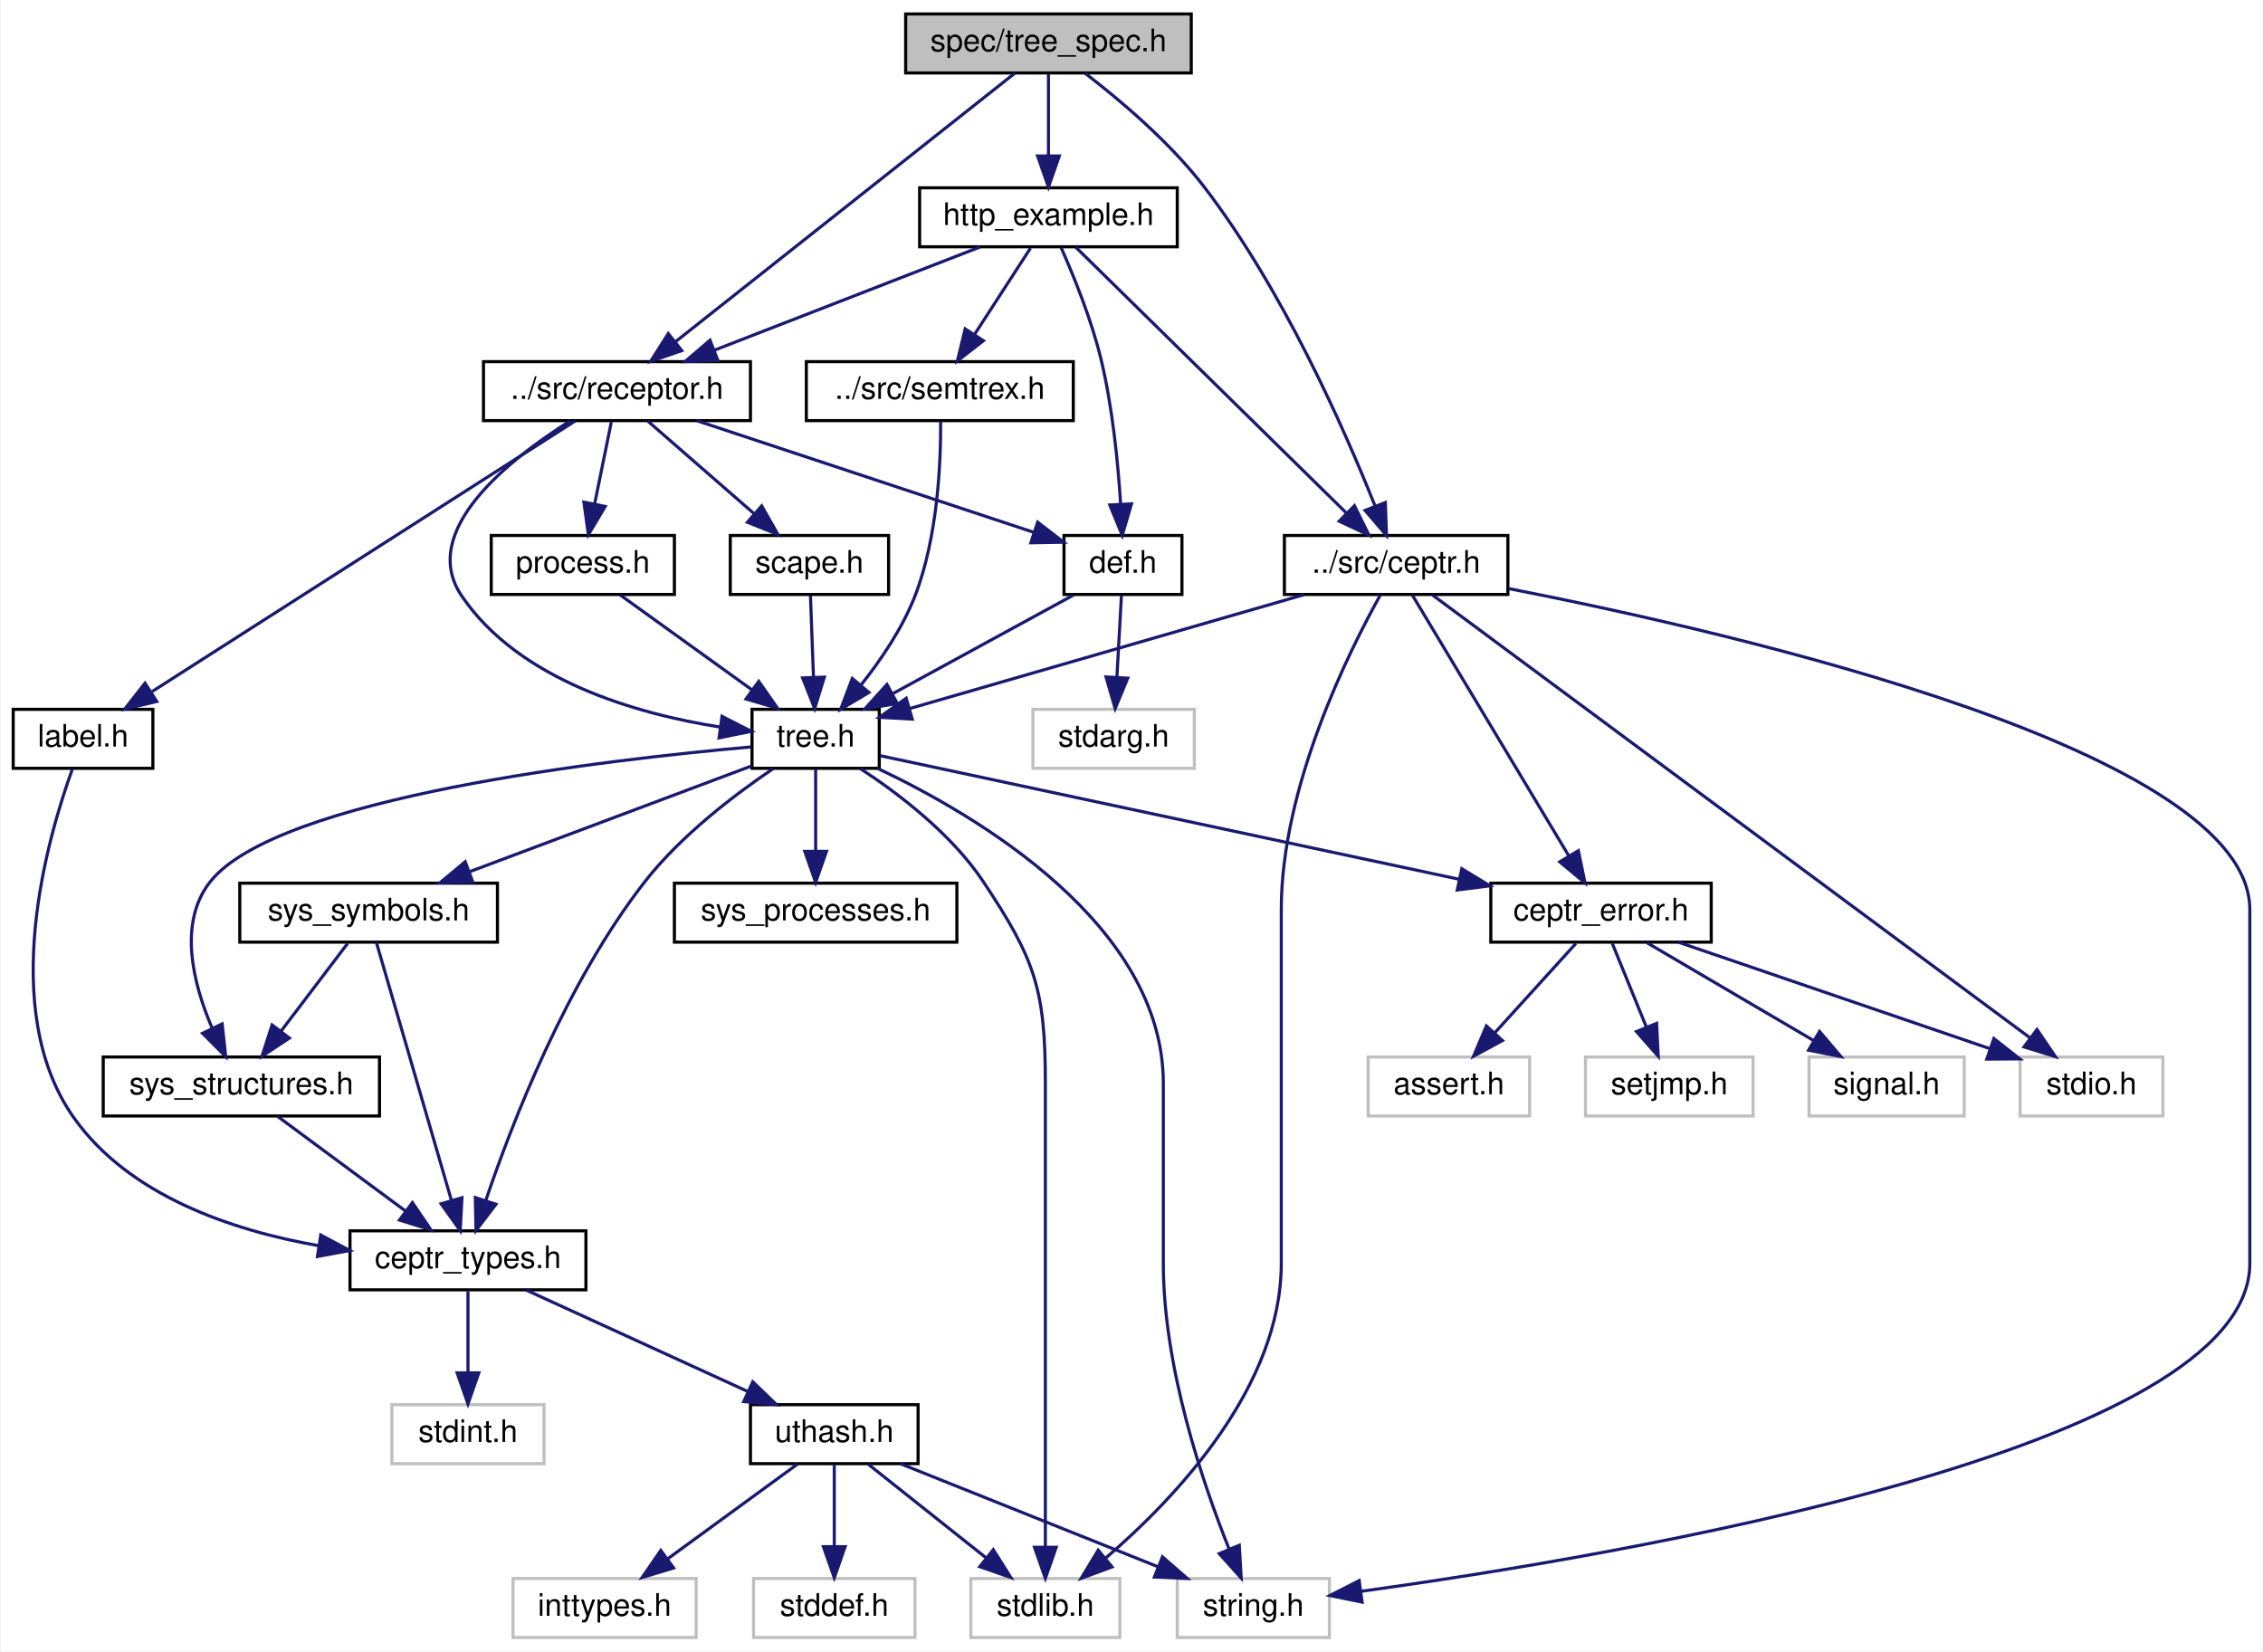
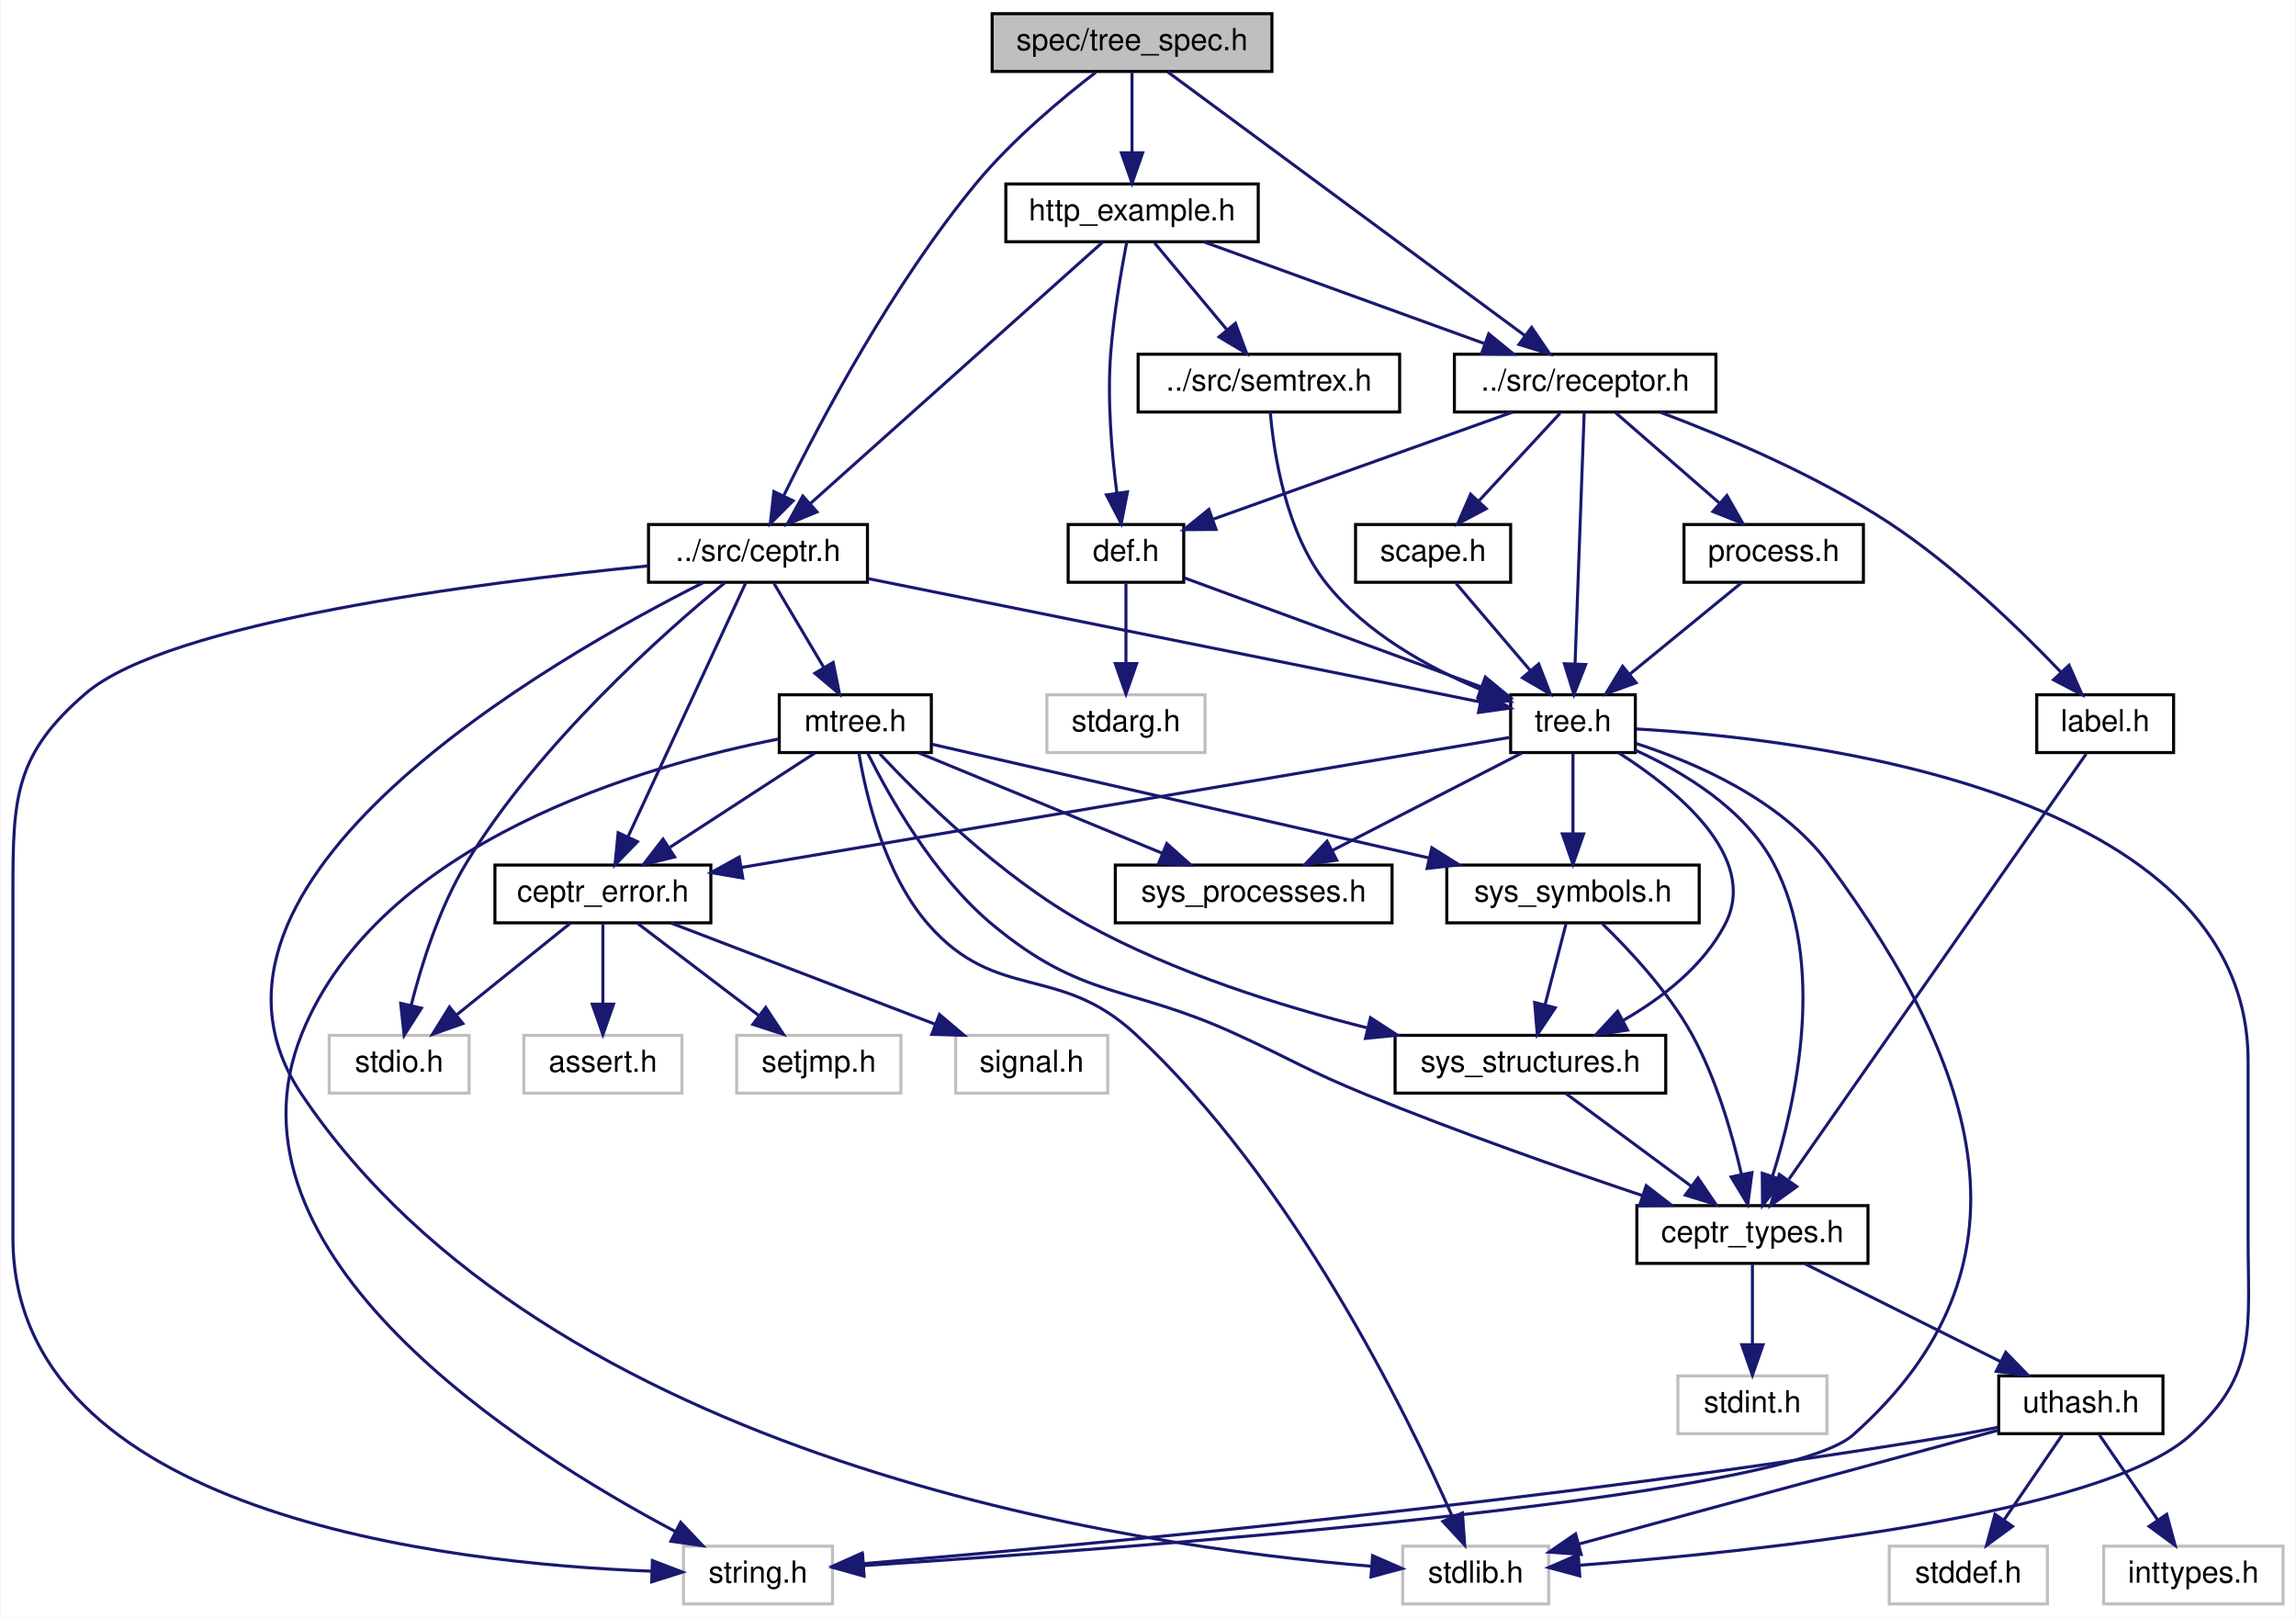
- <svg xmlns="http://www.w3.org/2000/svg" xmlns:xlink="http://www.w3.org/1999/xlink" width="729pt" height="532pt" viewBox="0.00 0.00 728.50 532.00">
+ <svg xmlns="http://www.w3.org/2000/svg" xmlns:xlink="http://www.w3.org/1999/xlink" width="755pt" height="532pt" viewBox="0.00 0.00 754.50 532.00">
  <g id="graph0" class="graph" transform="scale(1 1) rotate(0) translate(4 528)">
-     <polygon fill="white" stroke="none" points="-4,4 -4,-528 724.5,-528 724.5,4 -4,4" />
+     <polygon fill="white" stroke="none" points="-4,4 -4,-528 750.5,-528 750.5,4 -4,4" />
    <g id="node1" class="node">
-       <polygon fill="#bfbfbf" stroke="black" points="287.5,-504.5 287.5,-523.5 379.5,-523.5 379.5,-504.5 287.5,-504.5" />
-       <text text-anchor="middle" x="333.5" y="-511.5" font-family="Helvetica,sans-Serif" font-size="10.00">spec/tree_spec.h</text>
+       <polygon fill="#bfbfbf" stroke="black" points="322,-504.5 322,-523.5 414,-523.5 414,-504.5 322,-504.5" />
+       <text text-anchor="middle" x="368" y="-511.5" font-family="Helvetica,sans-Serif" font-size="10.00">spec/tree_spec.h</text>
    </g>
    <g id="node2" class="node">
      <g id="a_node2">
        <a xlink:href="ceptr_8h_source.html" target="_top" xlink:title="../src/ceptr.h">
-           <polygon fill="white" stroke="black" points="409.5,-336.5 409.5,-355.5 481.5,-355.5 481.5,-336.5 409.5,-336.5" />
-           <text text-anchor="middle" x="445.5" y="-343.5" font-family="Helvetica,sans-Serif" font-size="10.00">../src/ceptr.h</text>
+           <polygon fill="white" stroke="black" points="209,-336.5 209,-355.5 281,-355.5 281,-336.5 209,-336.5" />
+           <text text-anchor="middle" x="245" y="-343.5" font-family="Helvetica,sans-Serif" font-size="10.00">../src/ceptr.h</text>
        </a>
      </g>
    </g>
    <g id="edge1" class="edge">
-       <path fill="none" stroke="midnightblue" d="M345.343,-504.375C356.254,-495.991 372.391,-482.44 383.5,-468 408.951,-434.918 428.824,-389.805 438.681,-365.067" />
-       <polygon fill="midnightblue" stroke="midnightblue" points="442.028,-366.117 442.385,-355.528 435.503,-363.583 442.028,-366.117" />
-     </g>
-     <g id="node19" class="node">
-       <g id="a_node19">
+       <path fill="none" stroke="midnightblue" d="M356.116,-504.256C345.124,-495.788 328.758,-482.18 317,-468 289.422,-434.741 265.603,-389.728 253.499,-365.046" />
+       <polygon fill="midnightblue" stroke="midnightblue" points="256.543,-363.299 249.052,-355.806 250.235,-366.335 256.543,-363.299" />
+     </g>
+     <g id="node20" class="node">
+       <g id="a_node20">
        <a xlink:href="receptor_8h.html" target="_top" xlink:title="receptor implementation header file ">
-           <polygon fill="white" stroke="black" points="151.5,-392.5 151.5,-411.5 237.5,-411.5 237.5,-392.5 151.5,-392.5" />
-           <text text-anchor="middle" x="194.5" y="-399.5" font-family="Helvetica,sans-Serif" font-size="10.00">../src/receptor.h</text>
-         </a>
-       </g>
-     </g>
-     <g id="edge27" class="edge">
-       <path fill="none" stroke="midnightblue" d="M322.593,-504.368C298.943,-485.653 242.709,-441.151 213.243,-417.832" />
-       <polygon fill="midnightblue" stroke="midnightblue" points="215.37,-415.052 205.356,-411.591 211.026,-420.542 215.37,-415.052" />
-     </g>
-     <g id="node25" class="node">
-       <g id="a_node25">
+           <polygon fill="white" stroke="black" points="474,-392.5 474,-411.5 560,-411.5 560,-392.5 474,-392.5" />
+           <text text-anchor="middle" x="517" y="-399.5" font-family="Helvetica,sans-Serif" font-size="10.00">../src/receptor.h</text>
+         </a>
+       </g>
+     </g>
+     <g id="edge35" class="edge">
+       <path fill="none" stroke="midnightblue" d="M379.692,-504.368C405.151,-485.573 465.841,-440.768 497.314,-417.533" />
+       <polygon fill="midnightblue" stroke="midnightblue" points="499.396,-420.347 505.363,-411.591 495.239,-414.715 499.396,-420.347" />
+     </g>
+     <g id="node26" class="node">
+       <g id="a_node26">
        <a xlink:href="http__example_8h.html" target="_top" xlink:title="http_example.h">
-           <polygon fill="white" stroke="black" points="292,-448.5 292,-467.5 375,-467.5 375,-448.5 292,-448.5" />
-           <text text-anchor="middle" x="333.5" y="-455.5" font-family="Helvetica,sans-Serif" font-size="10.00">http_example.h</text>
-         </a>
-       </g>
-     </g>
-     <g id="edge38" class="edge">
-       <path fill="none" stroke="midnightblue" d="M333.5,-504.083C333.5,-497.006 333.5,-486.861 333.5,-477.986" />
-       <polygon fill="midnightblue" stroke="midnightblue" points="337,-477.751 333.5,-467.751 330,-477.751 337,-477.751" />
+           <polygon fill="white" stroke="black" points="326.5,-448.5 326.5,-467.5 409.5,-467.5 409.5,-448.5 326.5,-448.5" />
+           <text text-anchor="middle" x="368" y="-455.5" font-family="Helvetica,sans-Serif" font-size="10.00">http_example.h</text>
+         </a>
+       </g>
+     </g>
+     <g id="edge46" class="edge">
+       <path fill="none" stroke="midnightblue" d="M368,-504.083C368,-497.006 368,-486.861 368,-477.986" />
+       <polygon fill="midnightblue" stroke="midnightblue" points="371.5,-477.751 368,-467.751 364.5,-477.751 371.5,-477.751" />
    </g>
    <g id="node3" class="node">
-       <polygon fill="white" stroke="#bfbfbf" points="375,-0.5 375,-19.5 424,-19.5 424,-0.5 375,-0.5" />
-       <text text-anchor="middle" x="399.5" y="-7.5" font-family="Helvetica,sans-Serif" font-size="10.00">string.h</text>
+       <polygon fill="white" stroke="#bfbfbf" points="220.5,-0.5 220.5,-19.5 269.5,-19.5 269.5,-0.5 220.5,-0.5" />
+       <text text-anchor="middle" x="245" y="-7.5" font-family="Helvetica,sans-Serif" font-size="10.00">string.h</text>
    </g>
    <g id="edge2" class="edge">
-       <path fill="none" stroke="midnightblue" d="M481.734,-338.403C556.409,-323.774 720.5,-285.842 720.5,-235 720.5,-235 720.5,-235 720.5,-121 720.5,-60.975 517.093,-26.81 434.116,-15.37" />
-       <polygon fill="midnightblue" stroke="midnightblue" points="434.533,-11.895 424.155,-14.027 433.598,-18.832 434.533,-11.895" />
+       <path fill="none" stroke="midnightblue" d="M208.877,-341.889C153.549,-336.439 51.342,-323.453 24,-300 0.626,-279.95 0,-265.795 0,-235 0,-235 0,-235 0,-121 0,-30.051 142.247,-13.837 209.965,-11.271" />
+       <polygon fill="midnightblue" stroke="midnightblue" points="210.269,-14.764 220.16,-10.967 210.06,-7.767 210.269,-14.764" />
    </g>
    <g id="node4" class="node">
-       <polygon fill="white" stroke="#bfbfbf" points="646.5,-168.5 646.5,-187.5 692.5,-187.5 692.5,-168.5 646.5,-168.5" />
-       <text text-anchor="middle" x="669.5" y="-175.5" font-family="Helvetica,sans-Serif" font-size="10.00">stdio.h</text>
+       <polygon fill="white" stroke="#bfbfbf" points="104,-168.5 104,-187.5 150,-187.5 150,-168.5 104,-168.5" />
+       <text text-anchor="middle" x="127" y="-175.5" font-family="Helvetica,sans-Serif" font-size="10.00">stdio.h</text>
    </g>
    <g id="edge3" class="edge">
-       <path fill="none" stroke="midnightblue" d="M457.228,-336.309C493.517,-309.416 604.254,-227.352 649.709,-193.666" />
-       <polygon fill="midnightblue" stroke="midnightblue" points="651.938,-196.371 657.888,-187.605 647.77,-190.747 651.938,-196.371" />
+       <path fill="none" stroke="midnightblue" d="M234.195,-336.423C214.567,-320.309 172.883,-283.556 149,-244 140.244,-229.499 134.428,-211.054 130.987,-197.52" />
+       <polygon fill="midnightblue" stroke="midnightblue" points="134.329,-196.44 128.643,-187.501 127.513,-198.035 134.329,-196.44" />
    </g>
    <g id="node5" class="node">
-       <polygon fill="white" stroke="#bfbfbf" points="308.5,-0.5 308.5,-19.5 356.5,-19.5 356.5,-0.5 308.5,-0.5" />
-       <text text-anchor="middle" x="332.5" y="-7.5" font-family="Helvetica,sans-Serif" font-size="10.00">stdlib.h</text>
+       <polygon fill="white" stroke="#bfbfbf" points="457,-0.5 457,-19.5 505,-19.5 505,-0.5 457,-0.5" />
+       <text text-anchor="middle" x="481" y="-7.5" font-family="Helvetica,sans-Serif" font-size="10.00">stdlib.h</text>
    </g>
    <g id="edge4" class="edge">
-       <path fill="none" stroke="midnightblue" d="M440.51,-336.49C430.411,-318.436 408.5,-274.693 408.5,-235 408.5,-235 408.5,-235 408.5,-121 408.5,-81.276 374.536,-45.505 352.018,-26.154" />
-       <polygon fill="midnightblue" stroke="midnightblue" points="353.982,-23.236 344.043,-19.567 349.524,-28.634 353.982,-23.236" />
+       <path fill="none" stroke="midnightblue" d="M226.936,-336.355C177.722,-311.621 48.006,-237.847 95,-168 176.192,-47.326 367.921,-19.361 446.497,-12.916" />
+       <polygon fill="midnightblue" stroke="midnightblue" points="447.1,-16.38 456.81,-12.142 446.576,-9.4 447.1,-16.38" />
    </g>
    <g id="node6" class="node">
      <g id="a_node6">
        <a xlink:href="ceptr__error_8h_source.html" target="_top" xlink:title="ceptr_error.h">
-           <polygon fill="white" stroke="black" points="476,-224.5 476,-243.5 547,-243.5 547,-224.5 476,-224.5" />
-           <text text-anchor="middle" x="511.5" y="-231.5" font-family="Helvetica,sans-Serif" font-size="10.00">ceptr_error.h</text>
+           <polygon fill="white" stroke="black" points="158.5,-224.5 158.5,-243.5 229.5,-243.5 229.5,-224.5 158.5,-224.5" />
+           <text text-anchor="middle" x="194" y="-231.5" font-family="Helvetica,sans-Serif" font-size="10.00">ceptr_error.h</text>
        </a>
      </g>
    </g>
    <g id="edge5" class="edge">
-       <path fill="none" stroke="midnightblue" d="M450.679,-336.368C461.523,-318.296 486.794,-276.176 501.116,-252.307" />
-       <polygon fill="midnightblue" stroke="midnightblue" points="504.201,-253.967 506.345,-243.591 498.199,-250.366 504.201,-253.967" />
+       <path fill="none" stroke="midnightblue" d="M240.998,-336.368C232.693,-318.456 213.437,-276.923 202.321,-252.948" />
+       <polygon fill="midnightblue" stroke="midnightblue" points="205.365,-251.192 197.983,-243.591 199.014,-254.136 205.365,-251.192" />
    </g>
    <g id="node10" class="node">
      <g id="a_node10">
        <a xlink:href="tree_8h.html" target="_top" xlink:title="semantic trees header file ">
-           <polygon fill="white" stroke="black" points="238,-280.5 238,-299.5 279,-299.5 279,-280.5 238,-280.5" />
-           <text text-anchor="middle" x="258.5" y="-287.5" font-family="Helvetica,sans-Serif" font-size="10.00">tree.h</text>
+           <polygon fill="white" stroke="black" points="492.5,-280.5 492.5,-299.5 533.5,-299.5 533.5,-280.5 492.5,-280.5" />
+           <text text-anchor="middle" x="513" y="-287.5" font-family="Helvetica,sans-Serif" font-size="10.00">tree.h</text>
        </a>
      </g>
    </g>
    <g id="edge10" class="edge">
-       <path fill="none" stroke="midnightblue" d="M415.869,-336.444C381.094,-326.402 323.74,-309.839 288.715,-299.725" />
-       <polygon fill="midnightblue" stroke="midnightblue" points="289.617,-296.343 279.038,-296.931 287.674,-303.068 289.617,-296.343" />
+       <path fill="none" stroke="midnightblue" d="M281.144,-337.717C334.366,-326.994 432.872,-307.145 482.598,-297.126" />
+       <polygon fill="midnightblue" stroke="midnightblue" points="483.323,-300.55 492.435,-295.144 481.94,-293.688 483.323,-300.55" />
+     </g>
+     <g id="node19" class="node">
+       <g id="a_node19">
+         <a xlink:href="mtree_8h.html" target="_top" xlink:title="semantic tree matrix header file `` ">
+           <polygon fill="white" stroke="black" points="252,-280.5 252,-299.5 302,-299.5 302,-280.5 252,-280.5" />
+           <text text-anchor="middle" x="277" y="-287.5" font-family="Helvetica,sans-Serif" font-size="10.00">mtree.h</text>
+         </a>
+       </g>
+     </g>
+     <g id="edge27" class="edge">
+       <path fill="none" stroke="midnightblue" d="M250.284,-336.083C254.711,-328.613 261.163,-317.724 266.618,-308.52" />
+       <polygon fill="midnightblue" stroke="midnightblue" points="269.727,-310.138 271.814,-299.751 263.705,-306.57 269.727,-310.138" />
    </g>
    <g id="edge6" class="edge">
-       <path fill="none" stroke="midnightblue" d="M536.536,-224.444C563.663,-215.172 607.053,-200.343 636.843,-190.161" />
-       <polygon fill="midnightblue" stroke="midnightblue" points="638.05,-193.448 646.381,-186.902 635.786,-186.824 638.05,-193.448" />
+       <path fill="none" stroke="midnightblue" d="M183.235,-224.324C173.234,-216.263 158.113,-204.077 146.07,-194.369" />
+       <polygon fill="midnightblue" stroke="midnightblue" points="147.943,-191.384 137.961,-187.834 143.55,-196.834 147.943,-191.384" />
    </g>
    <g id="node7" class="node">
-       <polygon fill="white" stroke="#bfbfbf" points="578.5,-168.5 578.5,-187.5 628.5,-187.5 628.5,-168.5 578.5,-168.5" />
-       <text text-anchor="middle" x="603.5" y="-175.5" font-family="Helvetica,sans-Serif" font-size="10.00">signal.h</text>
+       <polygon fill="white" stroke="#bfbfbf" points="310,-168.5 310,-187.5 360,-187.5 360,-168.5 310,-168.5" />
+       <text text-anchor="middle" x="335" y="-175.5" font-family="Helvetica,sans-Serif" font-size="10.00">signal.h</text>
    </g>
    <g id="edge7" class="edge">
-       <path fill="none" stroke="midnightblue" d="M526.281,-224.324C540.767,-215.822 563.073,-202.729 579.993,-192.797" />
-       <polygon fill="midnightblue" stroke="midnightblue" points="581.903,-195.735 588.755,-187.655 578.359,-189.698 581.903,-195.735" />
+       <path fill="none" stroke="midnightblue" d="M216.342,-224.444C239.753,-215.478 276.736,-201.314 303.19,-191.183" />
+       <polygon fill="midnightblue" stroke="midnightblue" points="304.676,-194.361 312.763,-187.516 302.172,-187.824 304.676,-194.361" />
    </g>
    <g id="node8" class="node">
-       <polygon fill="white" stroke="#bfbfbf" points="436.5,-168.5 436.5,-187.5 488.5,-187.5 488.5,-168.5 436.5,-168.5" />
-       <text text-anchor="middle" x="462.5" y="-175.5" font-family="Helvetica,sans-Serif" font-size="10.00">assert.h</text>
+       <polygon fill="white" stroke="#bfbfbf" points="168,-168.5 168,-187.5 220,-187.5 220,-168.5 168,-168.5" />
+       <text text-anchor="middle" x="194" y="-175.5" font-family="Helvetica,sans-Serif" font-size="10.00">assert.h</text>
    </g>
    <g id="edge8" class="edge">
-       <path fill="none" stroke="midnightblue" d="M503.409,-224.083C496.345,-216.298 485.912,-204.801 477.351,-195.367" />
-       <polygon fill="midnightblue" stroke="midnightblue" points="479.753,-192.805 470.441,-187.751 474.569,-197.509 479.753,-192.805" />
+       <path fill="none" stroke="midnightblue" d="M194,-224.083C194,-217.006 194,-206.861 194,-197.986" />
+       <polygon fill="midnightblue" stroke="midnightblue" points="197.5,-197.751 194,-187.751 190.5,-197.751 197.5,-197.751" />
    </g>
    <g id="node9" class="node">
-       <polygon fill="white" stroke="#bfbfbf" points="506.5,-168.5 506.5,-187.5 560.5,-187.5 560.5,-168.5 506.5,-168.5" />
-       <text text-anchor="middle" x="533.5" y="-175.5" font-family="Helvetica,sans-Serif" font-size="10.00">setjmp.h</text>
+       <polygon fill="white" stroke="#bfbfbf" points="238,-168.5 238,-187.5 292,-187.5 292,-168.5 238,-168.5" />
+       <text text-anchor="middle" x="265" y="-175.5" font-family="Helvetica,sans-Serif" font-size="10.00">setjmp.h</text>
    </g>
    <g id="edge9" class="edge">
-       <path fill="none" stroke="midnightblue" d="M515.133,-224.083C518.112,-216.77 522.426,-206.181 526.125,-197.103" />
-       <polygon fill="midnightblue" stroke="midnightblue" points="529.403,-198.333 529.935,-187.751 522.92,-195.691 529.403,-198.333" />
+       <path fill="none" stroke="midnightblue" d="M205.407,-224.324C216.109,-216.185 232.341,-203.839 245.163,-194.087" />
+       <polygon fill="midnightblue" stroke="midnightblue" points="247.544,-196.673 253.385,-187.834 243.307,-191.102 247.544,-196.673" />
    </g>
    <g id="edge11" class="edge">
-       <path fill="none" stroke="midnightblue" d="M278.523,-280.442C310.739,-265.168 370.5,-229.965 370.5,-179 370.5,-179 370.5,-179 370.5,-121 370.5,-87.716 383.068,-50.584 391.656,-29.094" />
-       <polygon fill="midnightblue" stroke="midnightblue" points="394.982,-30.213 395.589,-19.635 388.518,-27.525 394.982,-30.213" />
+       <path fill="none" stroke="midnightblue" d="M533.674,-283.507C553.108,-277.236 581.464,-265.022 597,-244 646.707,-176.744 667.593,-111.464 605,-56 580.874,-34.622 365.132,-18.659 279.654,-13.121" />
+       <polygon fill="midnightblue" stroke="midnightblue" points="279.865,-9.627 269.662,-12.482 279.418,-16.613 279.865,-9.627" />
    </g>
    <g id="edge12" class="edge">
-       <path fill="none" stroke="midnightblue" d="M272.906,-280.399C285.112,-272.41 302.222,-259.441 312.5,-244 329.248,-218.839 332.5,-209.225 332.5,-179 332.5,-179 332.5,-179 332.5,-121 332.5,-88.948 332.5,-51.643 332.5,-29.749" />
-       <polygon fill="midnightblue" stroke="midnightblue" points="336,-29.558 332.5,-19.558 329,-29.558 336,-29.558" />
+       <path fill="none" stroke="midnightblue" d="M533.885,-288.262C589.149,-285.087 735,-268.253 735,-179 735,-179 735,-179 735,-121 735,-90.902 738.271,-76.246 716,-56 686.991,-29.629 573.007,-17.682 515.124,-13.225" />
+       <polygon fill="midnightblue" stroke="midnightblue" points="515.232,-9.724 505.002,-12.478 514.717,-16.705 515.232,-9.724" />
    </g>
    <g id="edge13" class="edge">
-       <path fill="none" stroke="midnightblue" d="M279.204,-284.581C319.756,-275.926 410.504,-256.557 465.808,-244.752" />
-       <polygon fill="midnightblue" stroke="midnightblue" points="466.653,-248.151 475.702,-242.641 465.192,-241.305 466.653,-248.151" />
+       <path fill="none" stroke="midnightblue" d="M492.07,-285.457C441.074,-276.824 309.461,-254.545 239.42,-242.689" />
+       <polygon fill="midnightblue" stroke="midnightblue" points="239.993,-239.236 229.549,-241.018 238.825,-246.138 239.993,-239.236" />
    </g>
    <g id="node11" class="node">
      <g id="a_node11">
        <a xlink:href="sys__symbols_8h.html" target="_top" xlink:title="Defines hard-coded system defined symbols. ">
-           <polygon fill="white" stroke="black" points="73,-224.5 73,-243.5 156,-243.5 156,-224.5 73,-224.5" />
-           <text text-anchor="middle" x="114.5" y="-231.5" font-family="Helvetica,sans-Serif" font-size="10.00">sys_symbols.h</text>
+           <polygon fill="white" stroke="black" points="471.5,-224.5 471.5,-243.5 554.5,-243.5 554.5,-224.5 471.5,-224.5" />
+           <text text-anchor="middle" x="513" y="-231.5" font-family="Helvetica,sans-Serif" font-size="10.00">sys_symbols.h</text>
        </a>
      </g>
    </g>
    <g id="edge14" class="edge">
-       <path fill="none" stroke="midnightblue" d="M237.868,-281.263C214.181,-272.38 175.015,-257.693 147.171,-247.251" />
-       <polygon fill="midnightblue" stroke="midnightblue" points="148.066,-243.849 137.474,-243.615 145.608,-250.404 148.066,-243.849" />
+       <path fill="none" stroke="midnightblue" d="M513,-280.083C513,-273.006 513,-262.861 513,-253.986" />
+       <polygon fill="midnightblue" stroke="midnightblue" points="516.5,-253.751 513,-243.751 509.5,-253.751 516.5,-253.751" />
    </g>
    <g id="node12" class="node">
      <g id="a_node12">
        <a xlink:href="sys__structures_8h.html" target="_top" xlink:title="Defines hard-coded system defined structures. ">
-           <polygon fill="white" stroke="black" points="29,-168.5 29,-187.5 118,-187.5 118,-168.5 29,-168.5" />
-           <text text-anchor="middle" x="73.5" y="-175.5" font-family="Helvetica,sans-Serif" font-size="10.00">sys_structures.h</text>
+           <polygon fill="white" stroke="black" points="454.5,-168.5 454.5,-187.5 543.5,-187.5 543.5,-168.5 454.5,-168.5" />
+           <text text-anchor="middle" x="499" y="-175.5" font-family="Helvetica,sans-Serif" font-size="10.00">sys_structures.h</text>
        </a>
      </g>
    </g>
    <g id="edge24" class="edge">
-       <path fill="none" stroke="midnightblue" d="M237.694,-287.385C191.982,-283.361 85.13,-271.19 63.5,-244 52.976,-230.77 57.97,-211.101 64.053,-196.866" />
-       <polygon fill="midnightblue" stroke="midnightblue" points="67.312,-198.163 68.468,-187.631 60.997,-195.143 67.312,-198.163" />
+       <path fill="none" stroke="midnightblue" d="M527.98,-280.439C546.585,-268.621 574.548,-246.238 563,-224 555.847,-210.226 542.329,-199.783 529.553,-192.441" />
+       <polygon fill="midnightblue" stroke="midnightblue" points="530.958,-189.225 520.483,-187.64 527.683,-195.412 530.958,-189.225" />
    </g>
    <g id="node13" class="node">
      <g id="a_node13">
        <a xlink:href="ceptr__types_8h_source.html" target="_top" xlink:title="ceptr_types.h">
-           <polygon fill="white" stroke="black" points="108.5,-112.5 108.5,-131.5 184.5,-131.5 184.5,-112.5 108.5,-112.5" />
-           <text text-anchor="middle" x="146.5" y="-119.5" font-family="Helvetica,sans-Serif" font-size="10.00">ceptr_types.h</text>
+           <polygon fill="white" stroke="black" points="534,-112.5 534,-131.5 610,-131.5 610,-112.5 534,-112.5" />
+           <text text-anchor="middle" x="572" y="-119.5" font-family="Helvetica,sans-Serif" font-size="10.00">ceptr_types.h</text>
        </a>
      </g>
    </g>
    <g id="edge26" class="edge">
-       <path fill="none" stroke="midnightblue" d="M244.831,-280.395C232.718,-272.221 215.189,-258.979 203.5,-244 178.238,-211.628 160.679,-166.245 152.234,-141.271" />
-       <polygon fill="midnightblue" stroke="midnightblue" points="155.519,-140.053 149.089,-131.633 148.864,-142.225 155.519,-140.053" />
+       <path fill="none" stroke="midnightblue" d="M533.526,-281.276C549.126,-274.186 569.474,-262.024 579,-244 596.386,-211.103 586.413,-165.92 578.583,-141.12" />
+       <polygon fill="midnightblue" stroke="midnightblue" points="581.866,-139.904 575.342,-131.555 575.236,-142.15 581.866,-139.904" />
    </g>
    <g id="node18" class="node">
      <g id="a_node18">
        <a xlink:href="sys__processes_8h.html" target="_top" xlink:title="Defines hard-coded system defined processes. ">
-           <polygon fill="white" stroke="black" points="213,-224.5 213,-243.5 304,-243.5 304,-224.5 213,-224.5" />
-           <text text-anchor="middle" x="258.5" y="-231.5" font-family="Helvetica,sans-Serif" font-size="10.00">sys_processes.h</text>
+           <polygon fill="white" stroke="black" points="362.5,-224.5 362.5,-243.5 453.5,-243.5 453.5,-224.5 362.5,-224.5" />
+           <text text-anchor="middle" x="408" y="-231.5" font-family="Helvetica,sans-Serif" font-size="10.00">sys_processes.h</text>
        </a>
      </g>
    </g>
    <g id="edge25" class="edge">
-       <path fill="none" stroke="midnightblue" d="M258.5,-280.083C258.5,-273.006 258.5,-262.861 258.5,-253.986" />
-       <polygon fill="midnightblue" stroke="midnightblue" points="262,-253.751 258.5,-243.751 255,-253.751 262,-253.751" />
+       <path fill="none" stroke="midnightblue" d="M496.13,-280.324C479.291,-271.664 453.193,-258.242 433.762,-248.249" />
+       <polygon fill="midnightblue" stroke="midnightblue" points="435.322,-245.116 424.828,-243.655 432.12,-251.341 435.322,-245.116" />
    </g>
    <g id="edge15" class="edge">
-       <path fill="none" stroke="midnightblue" d="M107.73,-224.083C101.938,-216.455 93.442,-205.264 86.362,-195.941" />
-       <polygon fill="midnightblue" stroke="midnightblue" points="88.979,-193.599 80.144,-187.751 83.404,-197.832 88.979,-193.599" />
+       <path fill="none" stroke="midnightblue" d="M510.688,-224.083C508.833,-216.927 506.165,-206.635 503.846,-197.691" />
+       <polygon fill="midnightblue" stroke="midnightblue" points="507.166,-196.553 501.269,-187.751 500.391,-198.309 507.166,-196.553" />
    </g>
    <g id="edge23" class="edge">
-       <path fill="none" stroke="midnightblue" d="M117.011,-224.368C122.198,-206.537 134.196,-165.295 141.185,-141.272" />
-       <polygon fill="midnightblue" stroke="midnightblue" points="144.568,-142.171 144.001,-131.591 137.847,-140.216 144.568,-142.171" />
+       <path fill="none" stroke="midnightblue" d="M522.623,-224.222C531.408,-215.729 544.179,-202.104 552,-188 560.052,-173.48 565.292,-155.298 568.381,-141.859" />
+       <polygon fill="midnightblue" stroke="midnightblue" points="571.849,-142.377 570.483,-131.871 564.999,-140.935 571.849,-142.377" />
    </g>
    <g id="edge16" class="edge">
-       <path fill="none" stroke="midnightblue" d="M85.229,-168.324C96.337,-160.107 113.242,-147.602 126.483,-137.807" />
-       <polygon fill="midnightblue" stroke="midnightblue" points="128.6,-140.595 134.558,-131.834 124.437,-134.967 128.6,-140.595" />
+       <path fill="none" stroke="midnightblue" d="M510.729,-168.324C521.837,-160.107 538.742,-147.602 551.983,-137.807" />
+       <polygon fill="midnightblue" stroke="midnightblue" points="554.1,-140.595 560.058,-131.834 549.937,-134.967 554.1,-140.595" />
    </g>
    <g id="node14" class="node">
-       <polygon fill="white" stroke="#bfbfbf" points="122,-56.5 122,-75.5 171,-75.5 171,-56.5 122,-56.5" />
-       <text text-anchor="middle" x="146.5" y="-63.5" font-family="Helvetica,sans-Serif" font-size="10.00">stdint.h</text>
+       <polygon fill="white" stroke="#bfbfbf" points="547.5,-56.5 547.5,-75.5 596.5,-75.5 596.5,-56.5 547.5,-56.5" />
+       <text text-anchor="middle" x="572" y="-63.5" font-family="Helvetica,sans-Serif" font-size="10.00">stdint.h</text>
    </g>
    <g id="edge17" class="edge">
-       <path fill="none" stroke="midnightblue" d="M146.5,-112.083C146.5,-105.006 146.5,-94.861 146.5,-85.987" />
-       <polygon fill="midnightblue" stroke="midnightblue" points="150,-85.751 146.5,-75.751 143,-85.751 150,-85.751" />
+       <path fill="none" stroke="midnightblue" d="M572,-112.083C572,-105.006 572,-94.861 572,-85.987" />
+       <polygon fill="midnightblue" stroke="midnightblue" points="575.5,-85.751 572,-75.751 568.5,-85.751 575.5,-85.751" />
    </g>
    <g id="node15" class="node">
      <g id="a_node15">
        <a xlink:href="uthash_8h_source.html" target="_top" xlink:title="uthash.h">
-           <polygon fill="white" stroke="black" points="237.5,-56.5 237.5,-75.5 291.5,-75.5 291.5,-56.5 237.5,-56.5" />
-           <text text-anchor="middle" x="264.5" y="-63.5" font-family="Helvetica,sans-Serif" font-size="10.00">uthash.h</text>
+           <polygon fill="white" stroke="black" points="653,-56.5 653,-75.5 707,-75.5 707,-56.5 653,-56.5" />
+           <text text-anchor="middle" x="680" y="-63.5" font-family="Helvetica,sans-Serif" font-size="10.00">uthash.h</text>
        </a>
      </g>
    </g>
    <g id="edge18" class="edge">
-       <path fill="none" stroke="midnightblue" d="M165.197,-112.444C184.444,-103.636 214.652,-89.812 236.7,-79.722" />
-       <polygon fill="midnightblue" stroke="midnightblue" points="238.253,-82.86 245.89,-75.516 235.34,-76.495 238.253,-82.86" />
+       <path fill="none" stroke="midnightblue" d="M589.352,-112.324C606.672,-103.664 633.515,-90.242 653.502,-80.249" />
+       <polygon fill="midnightblue" stroke="midnightblue" points="655.312,-83.257 662.691,-75.654 652.181,-76.996 655.312,-83.257" />
    </g>
    <g id="edge19" class="edge">
-       <path fill="none" stroke="midnightblue" d="M285.891,-56.444C308.207,-47.517 343.403,-33.439 368.708,-23.317" />
-       <polygon fill="midnightblue" stroke="midnightblue" points="370.224,-26.48 378.209,-19.516 367.624,-19.981 370.224,-26.48" />
+       <path fill="none" stroke="midnightblue" d="M652.728,-58.606C648.16,-57.652 643.457,-56.742 639,-56 507.17,-34.062 348.728,-19.52 279.83,-13.772" />
+       <polygon fill="midnightblue" stroke="midnightblue" points="279.812,-10.258 269.558,-12.925 279.237,-17.235 279.812,-10.258" />
    </g>
    <g id="edge21" class="edge">
-       <path fill="none" stroke="midnightblue" d="M275.425,-56.324C285.675,-48.185 301.221,-35.84 313.501,-26.087" />
-       <polygon fill="midnightblue" stroke="midnightblue" points="315.721,-28.794 321.376,-19.834 311.368,-23.312 315.721,-28.794" />
+       <path fill="none" stroke="midnightblue" d="M652.747,-57.605C616.886,-47.873 553.858,-30.77 514.941,-20.21" />
+       <polygon fill="midnightblue" stroke="midnightblue" points="515.69,-16.787 505.122,-17.546 513.857,-23.543 515.69,-16.787" />
    </g>
    <g id="node16" class="node">
-       <polygon fill="white" stroke="#bfbfbf" points="238.5,-0.5 238.5,-19.5 290.5,-19.5 290.5,-0.5 238.5,-0.5" />
-       <text text-anchor="middle" x="264.5" y="-7.5" font-family="Helvetica,sans-Serif" font-size="10.00">stddef.h</text>
+       <polygon fill="white" stroke="#bfbfbf" points="617,-0.5 617,-19.5 669,-19.5 669,-0.5 617,-0.5" />
+       <text text-anchor="middle" x="643" y="-7.5" font-family="Helvetica,sans-Serif" font-size="10.00">stddef.h</text>
    </g>
    <g id="edge20" class="edge">
-       <path fill="none" stroke="midnightblue" d="M264.5,-56.083C264.5,-49.006 264.5,-38.861 264.5,-29.986" />
-       <polygon fill="midnightblue" stroke="midnightblue" points="268,-29.751 264.5,-19.751 261,-29.751 268,-29.751" />
+       <path fill="none" stroke="midnightblue" d="M673.89,-56.083C668.718,-48.534 661.154,-37.495 654.806,-28.23" />
+       <polygon fill="midnightblue" stroke="midnightblue" points="657.536,-26.022 648.996,-19.751 651.761,-29.979 657.536,-26.022" />
    </g>
    <g id="node17" class="node">
-       <polygon fill="white" stroke="#bfbfbf" points="161,-0.5 161,-19.5 220,-19.5 220,-0.5 161,-0.5" />
-       <text text-anchor="middle" x="190.5" y="-7.5" font-family="Helvetica,sans-Serif" font-size="10.00">inttypes.h</text>
+       <polygon fill="white" stroke="#bfbfbf" points="687.5,-0.5 687.5,-19.5 746.5,-19.5 746.5,-0.5 687.5,-0.5" />
+       <text text-anchor="middle" x="717" y="-7.5" font-family="Helvetica,sans-Serif" font-size="10.00">inttypes.h</text>
    </g>
    <g id="edge22" class="edge">
-       <path fill="none" stroke="midnightblue" d="M252.611,-56.324C241.35,-48.107 224.213,-35.602 210.791,-25.807" />
-       <polygon fill="midnightblue" stroke="midnightblue" points="212.747,-22.901 202.606,-19.834 208.62,-28.556 212.747,-22.901" />
+       <path fill="none" stroke="midnightblue" d="M686.11,-56.083C691.282,-48.534 698.846,-37.495 705.194,-28.23" />
+       <polygon fill="midnightblue" stroke="midnightblue" points="708.239,-29.979 711.004,-19.751 702.464,-26.022 708.239,-29.979" />
    </g>
    <g id="edge28" class="edge">
-       <path fill="none" stroke="midnightblue" d="M179.433,-392.41C159.986,-380.193 130.245,-356.953 144.5,-336 162.991,-308.821 200.682,-298.058 227.665,-293.795" />
-       <polygon fill="midnightblue" stroke="midnightblue" points="228.338,-297.236 237.774,-292.418 227.393,-290.3 228.338,-297.236" />
-     </g>
-     <g id="node20" class="node">
-       <g id="a_node20">
+       <path fill="none" stroke="midnightblue" d="M251.726,-284.95C208.042,-276.334 120.63,-251.502 95,-188 65.754,-115.538 166.973,-51.255 217.718,-24.367" />
+       <polygon fill="midnightblue" stroke="midnightblue" points="219.579,-27.346 226.853,-19.642 216.362,-21.128 219.579,-27.346" />
+     </g>
+     <g id="edge29" class="edge">
+       <path fill="none" stroke="midnightblue" d="M278.169,-280.42C280.403,-266.949 286.425,-240.658 301,-224 323.518,-198.264 343.904,-211.228 369,-188 420.515,-140.319 458.021,-63.909 473.355,-29.204" />
+       <polygon fill="midnightblue" stroke="midnightblue" points="476.643,-30.419 477.393,-19.851 470.216,-27.644 476.643,-30.419" />
+     </g>
+     <g id="edge30" class="edge">
+       <path fill="none" stroke="midnightblue" d="M263.665,-280.324C250.838,-271.979 231.215,-259.212 216.06,-249.352" />
+       <polygon fill="midnightblue" stroke="midnightblue" points="217.593,-246.174 207.302,-243.655 213.776,-252.042 217.593,-246.174" />
+     </g>
+     <g id="edge31" class="edge">
+       <path fill="none" stroke="midnightblue" d="M302.256,-283.221C341.192,-274.312 416.521,-257.076 465.769,-245.807" />
+       <polygon fill="midnightblue" stroke="midnightblue" points="466.589,-249.21 475.556,-243.568 465.027,-242.386 466.589,-249.21" />
+     </g>
+     <g id="edge32" class="edge">
+       <path fill="none" stroke="midnightblue" d="M285.013,-280.124C297.997,-266.246 325.015,-239.407 353,-224 381.787,-208.152 416.906,-197.103 445.485,-189.921" />
+       <polygon fill="midnightblue" stroke="midnightblue" points="446.407,-193.299 455.301,-187.541 444.757,-186.496 446.407,-193.299" />
+     </g>
+     <g id="edge34" class="edge">
+       <path fill="none" stroke="midnightblue" d="M281.07,-280.301C287.834,-266.666 302.588,-240.154 322,-224 351.97,-199.06 366.545,-204.222 402,-188 421.166,-179.231 425.489,-175.973 445,-168 475.203,-155.657 510.196,-143.406 535.793,-134.81" />
+       <polygon fill="midnightblue" stroke="midnightblue" points="537.077,-138.071 545.457,-131.588 534.863,-131.43 537.077,-138.071" />
+     </g>
+     <g id="edge33" class="edge">
+       <path fill="none" stroke="midnightblue" d="M297.757,-280.444C319.316,-271.557 353.263,-257.563 377.794,-247.451" />
+       <polygon fill="midnightblue" stroke="midnightblue" points="379.428,-250.563 387.34,-243.516 376.761,-244.092 379.428,-250.563" />
+     </g>
+     <g id="edge36" class="edge">
+       <path fill="none" stroke="midnightblue" d="M516.686,-392.368C516.041,-374.617 514.552,-333.666 513.676,-309.597" />
+       <polygon fill="midnightblue" stroke="midnightblue" points="517.174,-309.458 513.312,-299.591 510.178,-309.712 517.174,-309.458" />
+     </g>
+     <g id="node21" class="node">
+       <g id="a_node21">
        <a xlink:href="def_8h.html" target="_top" xlink:title="header file for symbol and structure definition functions ">
-           <polygon fill="white" stroke="black" points="338.5,-336.5 338.5,-355.5 376.5,-355.5 376.5,-336.5 338.5,-336.5" />
-           <text text-anchor="middle" x="357.5" y="-343.5" font-family="Helvetica,sans-Serif" font-size="10.00">def.h</text>
-         </a>
-       </g>
-     </g>
-     <g id="edge29" class="edge">
-       <path fill="none" stroke="midnightblue" d="M220.328,-392.444C249.846,-382.664 298.029,-366.702 328.726,-356.532" />
-       <polygon fill="midnightblue" stroke="midnightblue" points="330.022,-359.79 338.414,-353.323 327.821,-353.145 330.022,-359.79" />
-     </g>
-     <g id="node22" class="node">
-       <g id="a_node22">
-         <a xlink:href="label_8h.html" target="_top" xlink:title="Label tables map human readable text strings to parts of semantic trees. ">
-           <polygon fill="white" stroke="black" points="0,-280.5 0,-299.5 45,-299.5 45,-280.5 0,-280.5" />
-           <text text-anchor="middle" x="22.5" y="-287.5" font-family="Helvetica,sans-Serif" font-size="10.00">label.h</text>
-         </a>
-       </g>
-     </g>
-     <g id="edge32" class="edge">
-       <path fill="none" stroke="midnightblue" d="M181.003,-392.368C151.488,-373.492 80.957,-328.385 44.761,-305.237" />
-       <polygon fill="midnightblue" stroke="midnightblue" points="46.244,-302.031 35.934,-299.591 42.473,-307.928 46.244,-302.031" />
+           <polygon fill="white" stroke="black" points="347,-336.5 347,-355.5 385,-355.5 385,-336.5 347,-336.5" />
+           <text text-anchor="middle" x="366" y="-343.5" font-family="Helvetica,sans-Serif" font-size="10.00">def.h</text>
+         </a>
+       </g>
+     </g>
+     <g id="edge37" class="edge">
+       <path fill="none" stroke="midnightblue" d="M493.074,-392.444C466.41,-382.908 423.309,-367.495 394.813,-357.304" />
+       <polygon fill="midnightblue" stroke="midnightblue" points="395.628,-353.878 385.033,-353.807 393.271,-360.47 395.628,-353.878" />
    </g>
    <g id="node23" class="node">
      <g id="a_node23">
-         <a xlink:href="process_8h.html" target="_top" xlink:title="processing header files ">
-           <polygon fill="white" stroke="black" points="154,-336.5 154,-355.5 213,-355.5 213,-336.5 154,-336.5" />
-           <text text-anchor="middle" x="183.5" y="-343.5" font-family="Helvetica,sans-Serif" font-size="10.00">process.h</text>
-         </a>
-       </g>
-     </g>
-     <g id="edge34" class="edge">
-       <path fill="none" stroke="midnightblue" d="M192.684,-392.083C191.226,-384.927 189.129,-374.635 187.307,-365.691" />
-       <polygon fill="midnightblue" stroke="midnightblue" points="190.708,-364.851 185.283,-355.751 183.849,-366.248 190.708,-364.851" />
+         <a xlink:href="label_8h.html" target="_top" xlink:title="Label tables map human readable text strings to parts of semantic trees. ">
+           <polygon fill="white" stroke="black" points="665.5,-280.5 665.5,-299.5 710.5,-299.5 710.5,-280.5 665.5,-280.5" />
+           <text text-anchor="middle" x="688" y="-287.5" font-family="Helvetica,sans-Serif" font-size="10.00">label.h</text>
+         </a>
+       </g>
+     </g>
+     <g id="edge40" class="edge">
+       <path fill="none" stroke="midnightblue" d="M541.549,-392.475C562.51,-384.621 592.987,-371.804 617,-356 638.472,-341.868 659.773,-321.253 673.357,-307.047" />
+       <polygon fill="midnightblue" stroke="midnightblue" points="676.124,-309.212 680.406,-299.521 671.015,-304.427 676.124,-309.212" />
    </g>
    <g id="node24" class="node">
      <g id="a_node24">
+         <a xlink:href="process_8h.html" target="_top" xlink:title="processing header files ">
+           <polygon fill="white" stroke="black" points="549.5,-336.5 549.5,-355.5 608.5,-355.5 608.5,-336.5 549.5,-336.5" />
+           <text text-anchor="middle" x="579" y="-343.5" font-family="Helvetica,sans-Serif" font-size="10.00">process.h</text>
+         </a>
+       </g>
+     </g>
+     <g id="edge42" class="edge">
+       <path fill="none" stroke="midnightblue" d="M526.961,-392.324C536.127,-384.341 549.937,-372.313 561.028,-362.653" />
+       <polygon fill="midnightblue" stroke="midnightblue" points="563.615,-365.041 568.857,-355.834 559.018,-359.762 563.615,-365.041" />
+     </g>
+     <g id="node25" class="node">
+       <g id="a_node25">
        <a xlink:href="scape_8h.html" target="_top" xlink:title="scape header files ">
-           <polygon fill="white" stroke="black" points="231,-336.5 231,-355.5 282,-355.5 282,-336.5 231,-336.5" />
-           <text text-anchor="middle" x="256.5" y="-343.5" font-family="Helvetica,sans-Serif" font-size="10.00">scape.h</text>
-         </a>
-       </g>
-     </g>
-     <g id="edge36" class="edge">
-       <path fill="none" stroke="midnightblue" d="M204.461,-392.324C213.627,-384.341 227.437,-372.313 238.528,-362.653" />
-       <polygon fill="midnightblue" stroke="midnightblue" points="241.115,-365.041 246.357,-355.834 236.518,-359.762 241.115,-365.041" />
-     </g>
-     <g id="edge30" class="edge">
-       <path fill="none" stroke="midnightblue" d="M341.594,-336.324C325.862,-327.743 301.558,-314.486 283.291,-304.522" />
-       <polygon fill="midnightblue" stroke="midnightblue" points="284.822,-301.37 274.367,-299.655 281.47,-307.516 284.822,-301.37" />
-     </g>
-     <g id="node21" class="node">
-       <polygon fill="white" stroke="#bfbfbf" points="328.5,-280.5 328.5,-299.5 380.5,-299.5 380.5,-280.5 328.5,-280.5" />
-       <text text-anchor="middle" x="354.5" y="-287.5" font-family="Helvetica,sans-Serif" font-size="10.00">stdarg.h</text>
-     </g>
-     <g id="edge31" class="edge">
-       <path fill="none" stroke="midnightblue" d="M357.005,-336.083C356.611,-329.006 356.048,-318.861 355.555,-309.986" />
-       <polygon fill="midnightblue" stroke="midnightblue" points="359.036,-309.542 354.986,-299.751 352.046,-309.93 359.036,-309.542" />
-     </g>
-     <g id="edge33" class="edge">
-       <path fill="none" stroke="midnightblue" d="M19.117,-280.384C11.355,-259.059 -5.237,-203.01 19.5,-168 37.293,-142.819 70.433,-131.638 98.398,-126.717" />
-       <polygon fill="midnightblue" stroke="midnightblue" points="99.078,-130.154 108.429,-125.173 98.013,-123.235 99.078,-130.154" />
-     </g>
-     <g id="edge35" class="edge">
-       <path fill="none" stroke="midnightblue" d="M195.55,-336.324C206.963,-328.107 224.331,-315.602 237.935,-305.807" />
-       <polygon fill="midnightblue" stroke="midnightblue" points="240.16,-308.517 246.231,-299.834 236.07,-302.837 240.16,-308.517" />
-     </g>
-     <g id="edge37" class="edge">
-       <path fill="none" stroke="midnightblue" d="M256.83,-336.083C257.092,-329.006 257.468,-318.861 257.797,-309.986" />
-       <polygon fill="midnightblue" stroke="midnightblue" points="261.303,-309.874 258.176,-299.751 254.308,-309.615 261.303,-309.874" />
+           <polygon fill="white" stroke="black" points="441.5,-336.5 441.5,-355.5 492.5,-355.5 492.5,-336.5 441.5,-336.5" />
+           <text text-anchor="middle" x="467" y="-343.5" font-family="Helvetica,sans-Serif" font-size="10.00">scape.h</text>
+         </a>
+       </g>
+     </g>
+     <g id="edge44" class="edge">
+       <path fill="none" stroke="midnightblue" d="M508.744,-392.083C501.535,-384.298 490.89,-372.801 482.154,-363.367" />
+       <polygon fill="midnightblue" stroke="midnightblue" points="484.465,-360.711 475.103,-355.751 479.329,-365.467 484.465,-360.711" />
+     </g>
+     <g id="edge38" class="edge">
+       <path fill="none" stroke="midnightblue" d="M385.218,-337.94C410.001,-328.836 453.389,-312.898 482.65,-302.149" />
+       <polygon fill="midnightblue" stroke="midnightblue" points="484.177,-305.317 492.357,-298.583 481.763,-298.746 484.177,-305.317" />
+     </g>
+     <g id="node22" class="node">
+       <polygon fill="white" stroke="#bfbfbf" points="340,-280.5 340,-299.5 392,-299.5 392,-280.5 340,-280.5" />
+       <text text-anchor="middle" x="366" y="-287.5" font-family="Helvetica,sans-Serif" font-size="10.00">stdarg.h</text>
    </g>
    <g id="edge39" class="edge">
-       <path fill="none" stroke="midnightblue" d="M342.288,-448.368C361.099,-429.894 405.493,-386.293 429.47,-362.744" />
-       <polygon fill="midnightblue" stroke="midnightblue" points="432.07,-365.096 436.752,-355.591 427.165,-360.101 432.07,-365.096" />
-     </g>
-     <g id="edge40" class="edge">
-       <path fill="none" stroke="midnightblue" d="M311.475,-448.444C288.396,-439.478 251.938,-425.314 225.859,-415.183" />
-       <polygon fill="midnightblue" stroke="midnightblue" points="227.011,-411.875 216.422,-411.516 224.476,-418.4 227.011,-411.875" />
+       <path fill="none" stroke="midnightblue" d="M366,-336.083C366,-329.006 366,-318.861 366,-309.986" />
+       <polygon fill="midnightblue" stroke="midnightblue" points="369.5,-309.751 366,-299.751 362.5,-309.751 369.5,-309.751" />
    </g>
    <g id="edge41" class="edge">
-       <path fill="none" stroke="midnightblue" d="M337.57,-448.245C341.533,-439.326 347.399,-424.997 350.5,-412 354.168,-396.63 355.916,-378.754 356.749,-365.643" />
-       <polygon fill="midnightblue" stroke="midnightblue" points="360.25,-365.697 357.269,-355.531 353.26,-365.337 360.25,-365.697" />
-     </g>
-     <g id="node26" class="node">
-       <g id="a_node26">
+       <path fill="none" stroke="midnightblue" d="M681.763,-280.075C663.267,-253.606 608.483,-175.209 584.026,-140.21" />
+       <polygon fill="midnightblue" stroke="midnightblue" points="586.584,-137.76 577.987,-131.568 580.846,-141.77 586.584,-137.76" />
+     </g>
+     <g id="edge43" class="edge">
+       <path fill="none" stroke="midnightblue" d="M568.396,-336.324C558.544,-328.263 543.649,-316.077 531.785,-306.369" />
+       <polygon fill="midnightblue" stroke="midnightblue" points="533.753,-303.457 523.797,-299.834 529.32,-308.875 533.753,-303.457" />
+     </g>
+     <g id="edge45" class="edge">
+       <path fill="none" stroke="midnightblue" d="M474.596,-336.083C481.227,-328.298 491.021,-316.801 499.058,-307.367" />
+       <polygon fill="midnightblue" stroke="midnightblue" points="501.725,-309.633 505.545,-299.751 496.396,-305.094 501.725,-309.633" />
+     </g>
+     <g id="edge47" class="edge">
+       <path fill="none" stroke="midnightblue" d="M358.348,-448.368C337.601,-429.814 288.512,-385.913 262.262,-362.438" />
+       <polygon fill="midnightblue" stroke="midnightblue" points="264.394,-359.649 254.607,-355.591 259.728,-364.867 264.394,-359.649" />
+     </g>
+     <g id="edge48" class="edge">
+       <path fill="none" stroke="midnightblue" d="M391.609,-448.444C416.458,-439.438 455.774,-425.189 483.754,-415.049" />
+       <polygon fill="midnightblue" stroke="midnightblue" points="485.292,-418.214 493.501,-411.516 482.907,-411.633 485.292,-418.214" />
+     </g>
+     <g id="edge49" class="edge">
+       <path fill="none" stroke="midnightblue" d="M366.261,-448.419C364.528,-439.399 361.987,-424.77 361,-412 359.799,-396.465 361.336,-378.84 363.013,-365.866" />
+       <polygon fill="midnightblue" stroke="midnightblue" points="366.497,-366.228 364.458,-355.832 359.568,-365.231 366.497,-366.228" />
+     </g>
+     <g id="node27" class="node">
+       <g id="a_node27">
        <a xlink:href="semtrex_8h.html" target="_top" xlink:title="Semantic tree regular expression header file. ">
-           <polygon fill="white" stroke="black" points="255.5,-392.5 255.5,-411.5 341.5,-411.5 341.5,-392.5 255.5,-392.5" />
-           <text text-anchor="middle" x="298.5" y="-399.5" font-family="Helvetica,sans-Serif" font-size="10.00">../src/semtrex.h</text>
-         </a>
-       </g>
-     </g>
-     <g id="edge42" class="edge">
-       <path fill="none" stroke="midnightblue" d="M327.72,-448.083C322.828,-440.534 315.673,-429.495 309.667,-420.23" />
-       <polygon fill="midnightblue" stroke="midnightblue" points="312.548,-418.239 304.172,-411.751 306.674,-422.046 312.548,-418.239" />
-     </g>
-     <g id="edge43" class="edge">
-       <path fill="none" stroke="midnightblue" d="M298.762,-392.26C298.853,-379.463 297.907,-355.079 290.5,-336 286.475,-325.631 279.524,-315.417 273.127,-307.347" />
-       <polygon fill="midnightblue" stroke="midnightblue" points="275.676,-304.94 266.568,-299.527 270.313,-309.438 275.676,-304.94" />
+           <polygon fill="white" stroke="black" points="370,-392.5 370,-411.5 456,-411.5 456,-392.5 370,-392.5" />
+           <text text-anchor="middle" x="413" y="-399.5" font-family="Helvetica,sans-Serif" font-size="10.00">../src/semtrex.h</text>
+         </a>
+       </g>
+     </g>
+     <g id="edge50" class="edge">
+       <path fill="none" stroke="midnightblue" d="M375.431,-448.083C381.853,-440.377 391.306,-429.033 399.122,-419.653" />
+       <polygon fill="midnightblue" stroke="midnightblue" points="401.994,-421.674 405.707,-411.751 396.617,-417.193 401.994,-421.674" />
+     </g>
+     <g id="edge51" class="edge">
+       <path fill="none" stroke="midnightblue" d="M413.459,-392.478C414.59,-379.086 418.498,-352.902 432,-336 445.01,-319.715 465.6,-308.387 482.765,-301.17" />
+       <polygon fill="midnightblue" stroke="midnightblue" points="484.363,-304.302 492.392,-297.389 481.804,-297.787 484.363,-304.302" />
    </g>
  </g>
</svg>
